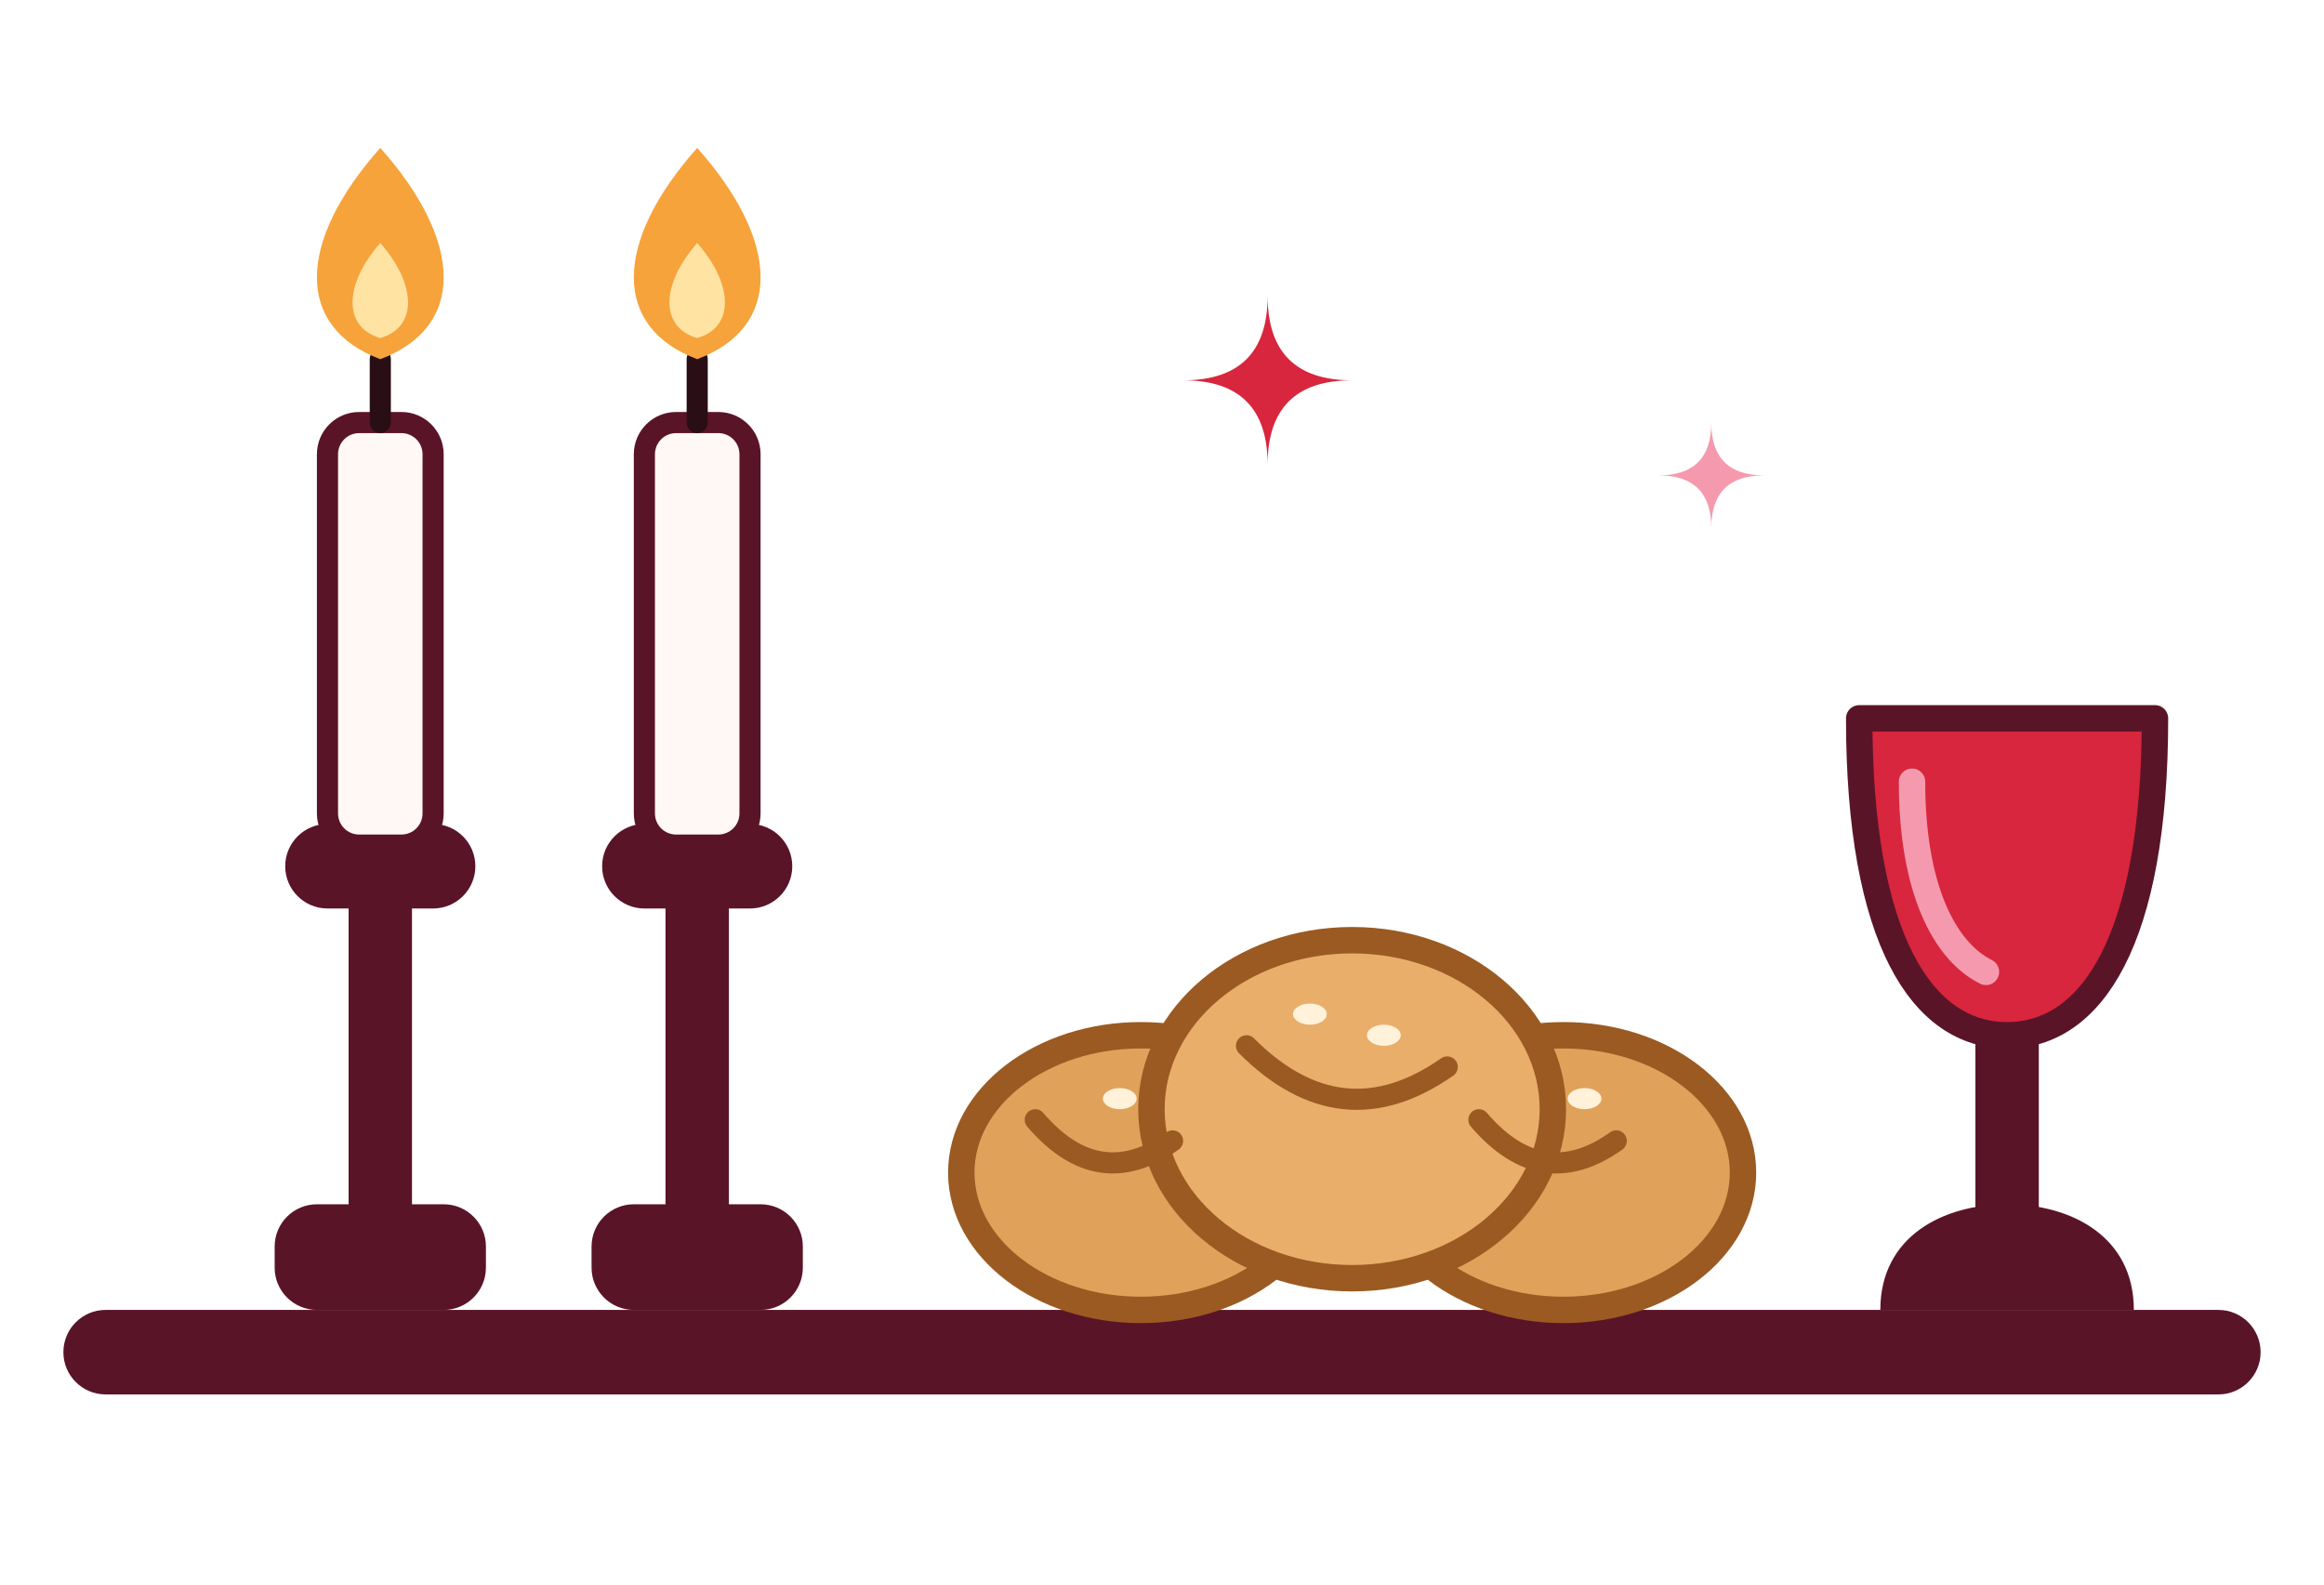
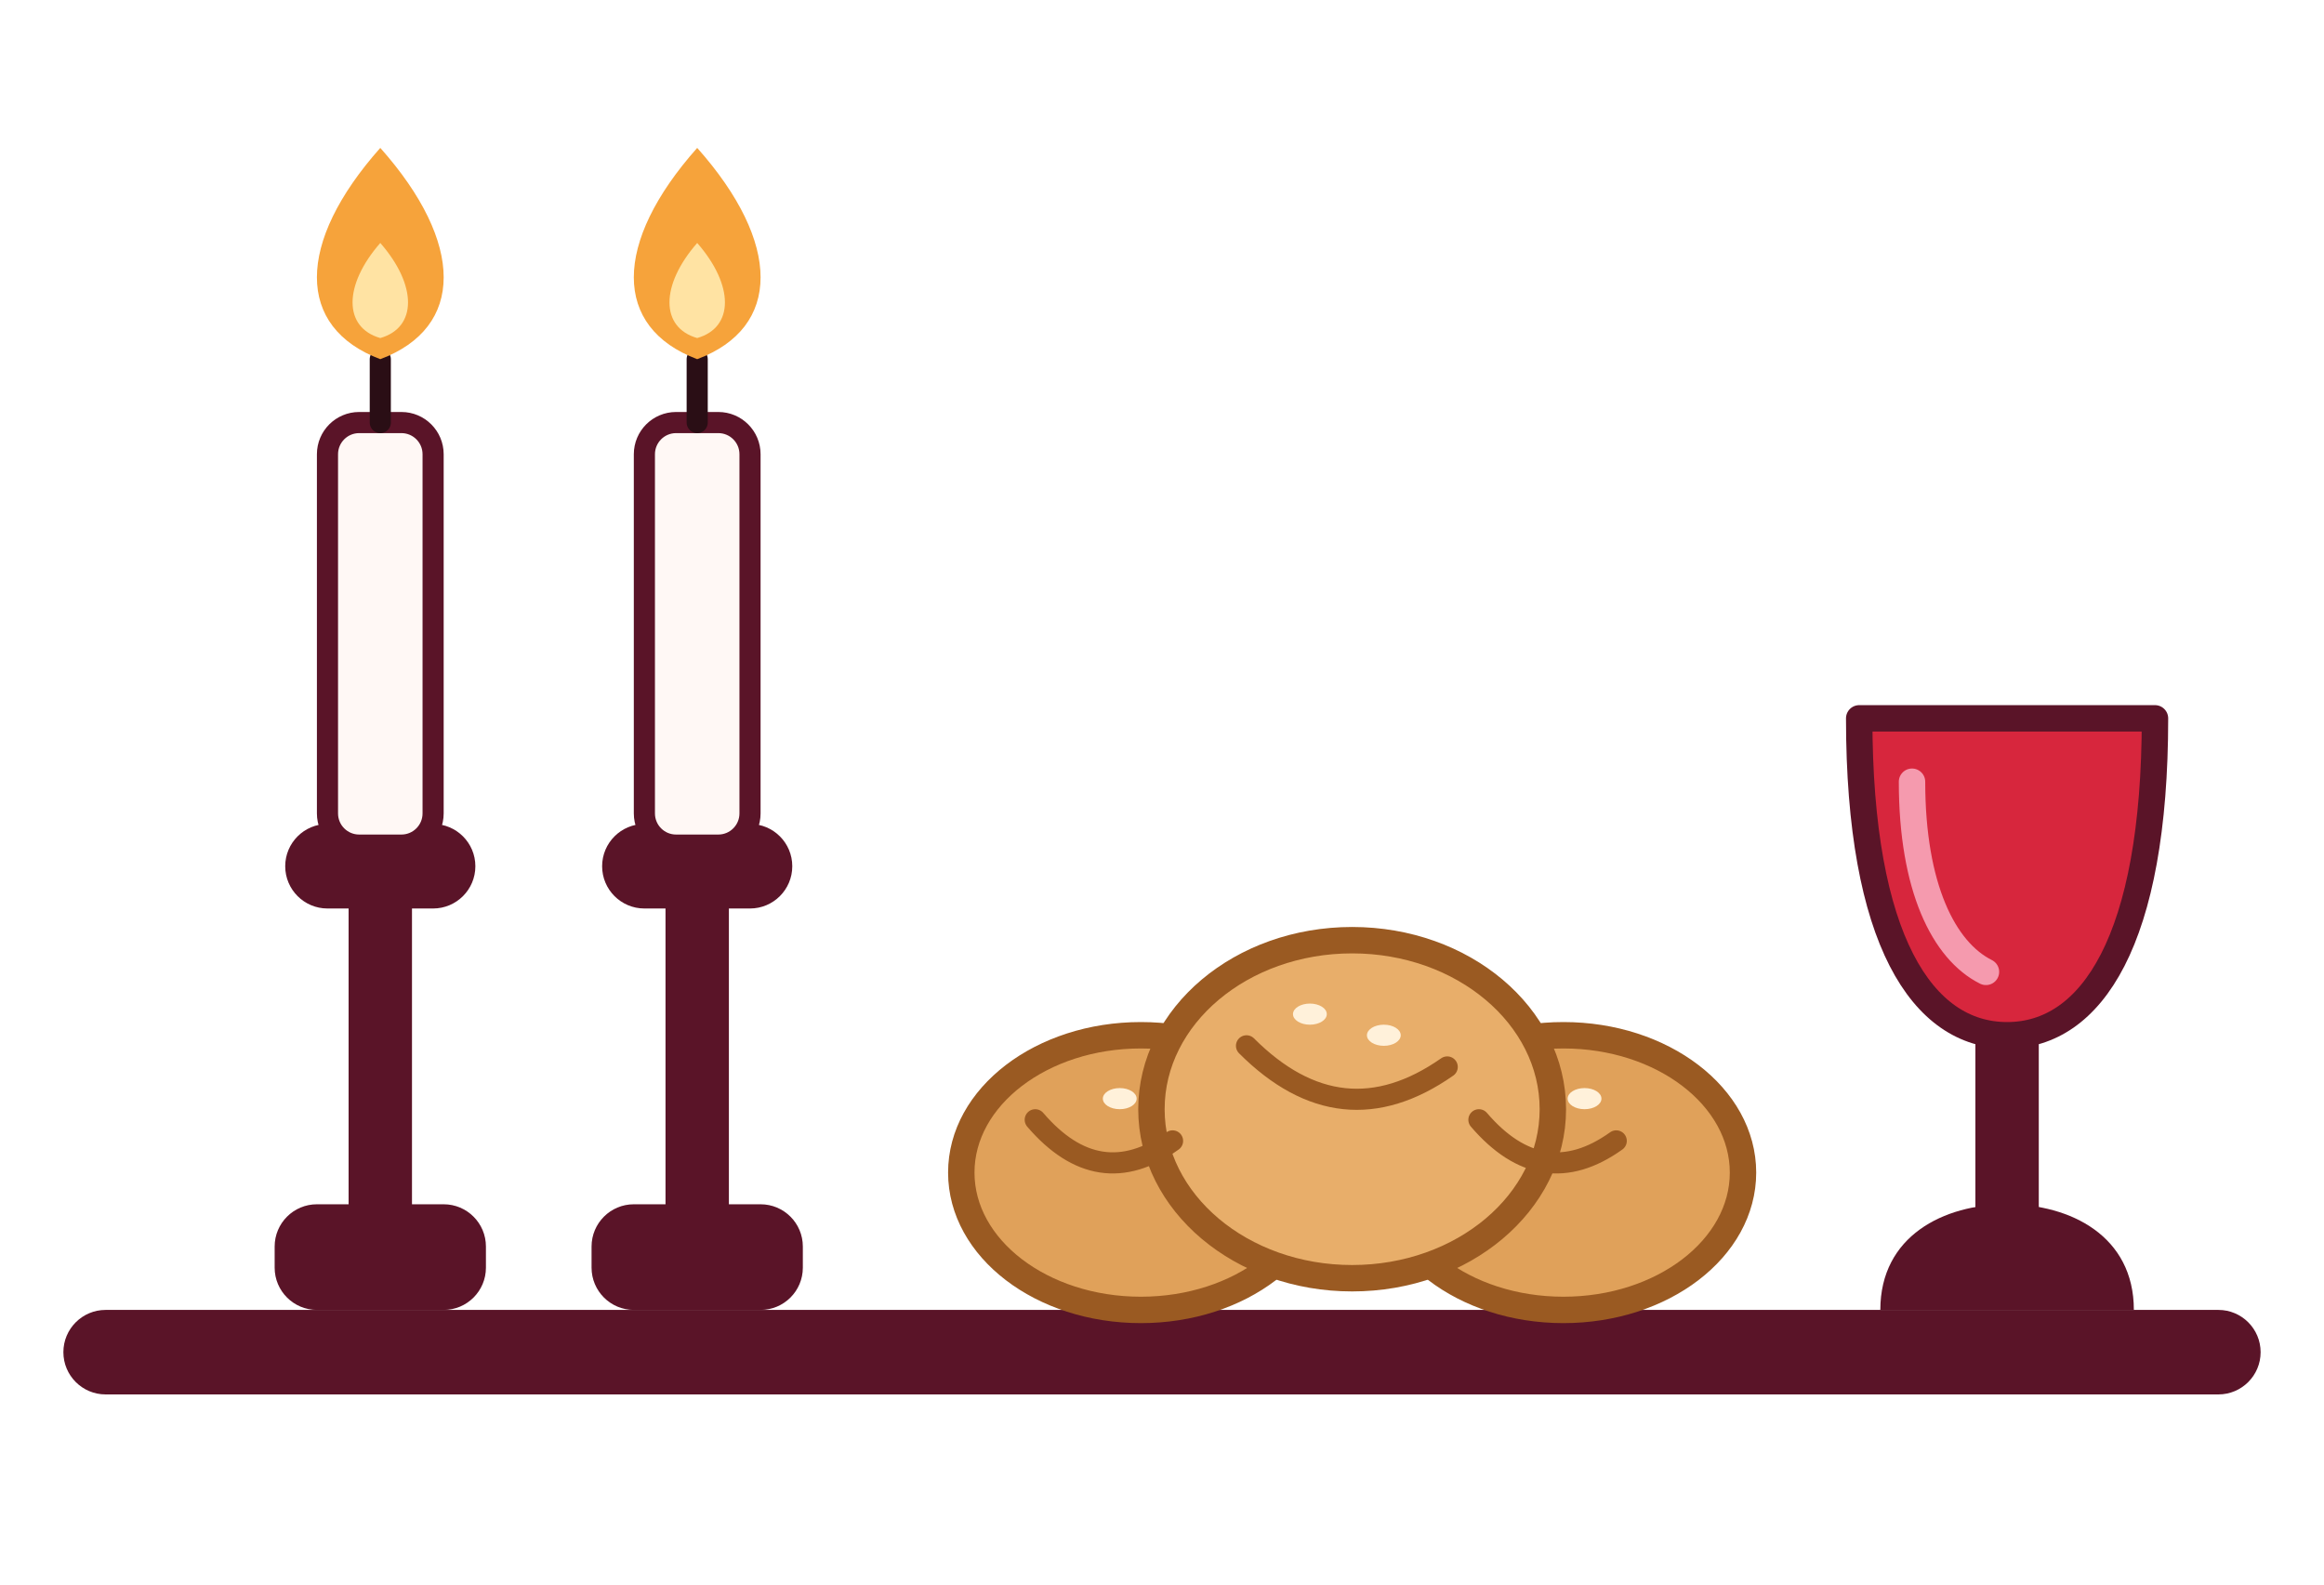
<svg xmlns="http://www.w3.org/2000/svg" viewBox="0 0 220 150">
  <rect x="6" y="124" width="208" height="8" rx="4" fill="#5A1428" />
  <g>
    <rect x="26" y="114" width="20" height="10" rx="4" fill="#5A1428" />
    <rect x="33" y="84" width="6" height="32" fill="#5A1428" />
    <rect x="27" y="78" width="18" height="8" rx="4" fill="#5A1428" />
    <rect x="31" y="40" width="10" height="40" rx="3" fill="#FFF8F5" stroke="#5A1428" stroke-width="2" />
    <path d="M36 40 V34" stroke="#2A0E15" stroke-width="2" stroke-linecap="round" />
    <path d="M36 14 C44 23 44 31 36 34 C28 31 28 23 36 14 Z" fill="#F6A33B" />
    <path d="M36 23 C39.5 27 39.5 31 36 32 C32.5 31 32.5 27 36 23 Z" fill="#FFE3A3" />
  </g>
  <g transform="translate(30 0)">
    <rect x="26" y="114" width="20" height="10" rx="4" fill="#5A1428" />
    <rect x="33" y="84" width="6" height="32" fill="#5A1428" />
    <rect x="27" y="78" width="18" height="8" rx="4" fill="#5A1428" />
    <rect x="31" y="40" width="10" height="40" rx="3" fill="#FFF8F5" stroke="#5A1428" stroke-width="2" />
    <path d="M36 40 V34" stroke="#2A0E15" stroke-width="2" stroke-linecap="round" />
    <path d="M36 14 C44 23 44 31 36 34 C28 31 28 23 36 14 Z" fill="#F6A33B" />
    <path d="M36 23 C39.5 27 39.5 31 36 32 C32.5 31 32.5 27 36 23 Z" fill="#FFE3A3" />
  </g>
  <ellipse cx="108" cy="111" rx="17" ry="13" fill="#E0A15A" stroke="#9A5A22" stroke-width="2.5" />
  <ellipse cx="148" cy="111" rx="17" ry="13" fill="#E0A15A" stroke="#9A5A22" stroke-width="2.5" />
  <ellipse cx="128" cy="105" rx="19" ry="16" fill="#E8AE6A" stroke="#9A5A22" stroke-width="2.5" />
  <path d="M98 106 q6 7 13 2 M118 99 q9 9 19 2 M140 106 q6 7 13 2" fill="none" stroke="#9A5A22" stroke-width="2" stroke-linecap="round" />
  <ellipse cx="124" cy="96" rx="1.6" ry="1" fill="#FFF1DA" />
  <ellipse cx="131" cy="98" rx="1.6" ry="1" fill="#FFF1DA" />
  <ellipse cx="106" cy="104" rx="1.6" ry="1" fill="#FFF1DA" />
  <ellipse cx="150" cy="104" rx="1.6" ry="1" fill="#FFF1DA" />
  <path d="M176 68 H204 C204 89 198 98 190 98 C182 98 176 89 176 68 Z" fill="#D7263D" stroke="#5A1428" stroke-width="2.5" stroke-linejoin="round" />
  <path d="M181 74 C181 84 184 90 188 92" fill="none" stroke="#F59AAE" stroke-width="2.5" stroke-linecap="round" />
  <rect x="187" y="97" width="6" height="18" fill="#5A1428" />
  <path d="M178 124 C178 117 184 114 190 114 C196 114 202 117 202 124 Z" fill="#5A1428" />
-   <path d="M120 28 Q120 36 128 36 Q120 36 120 44 Q120 36 112 36 Q120 36 120 28 Z" fill="#D7263D" />
-   <path d="M162 40 Q162 45 167 45 Q162 45 162 50 Q162 45 157 45 Q162 45 162 40 Z" fill="#F59AAE" />
</svg>
